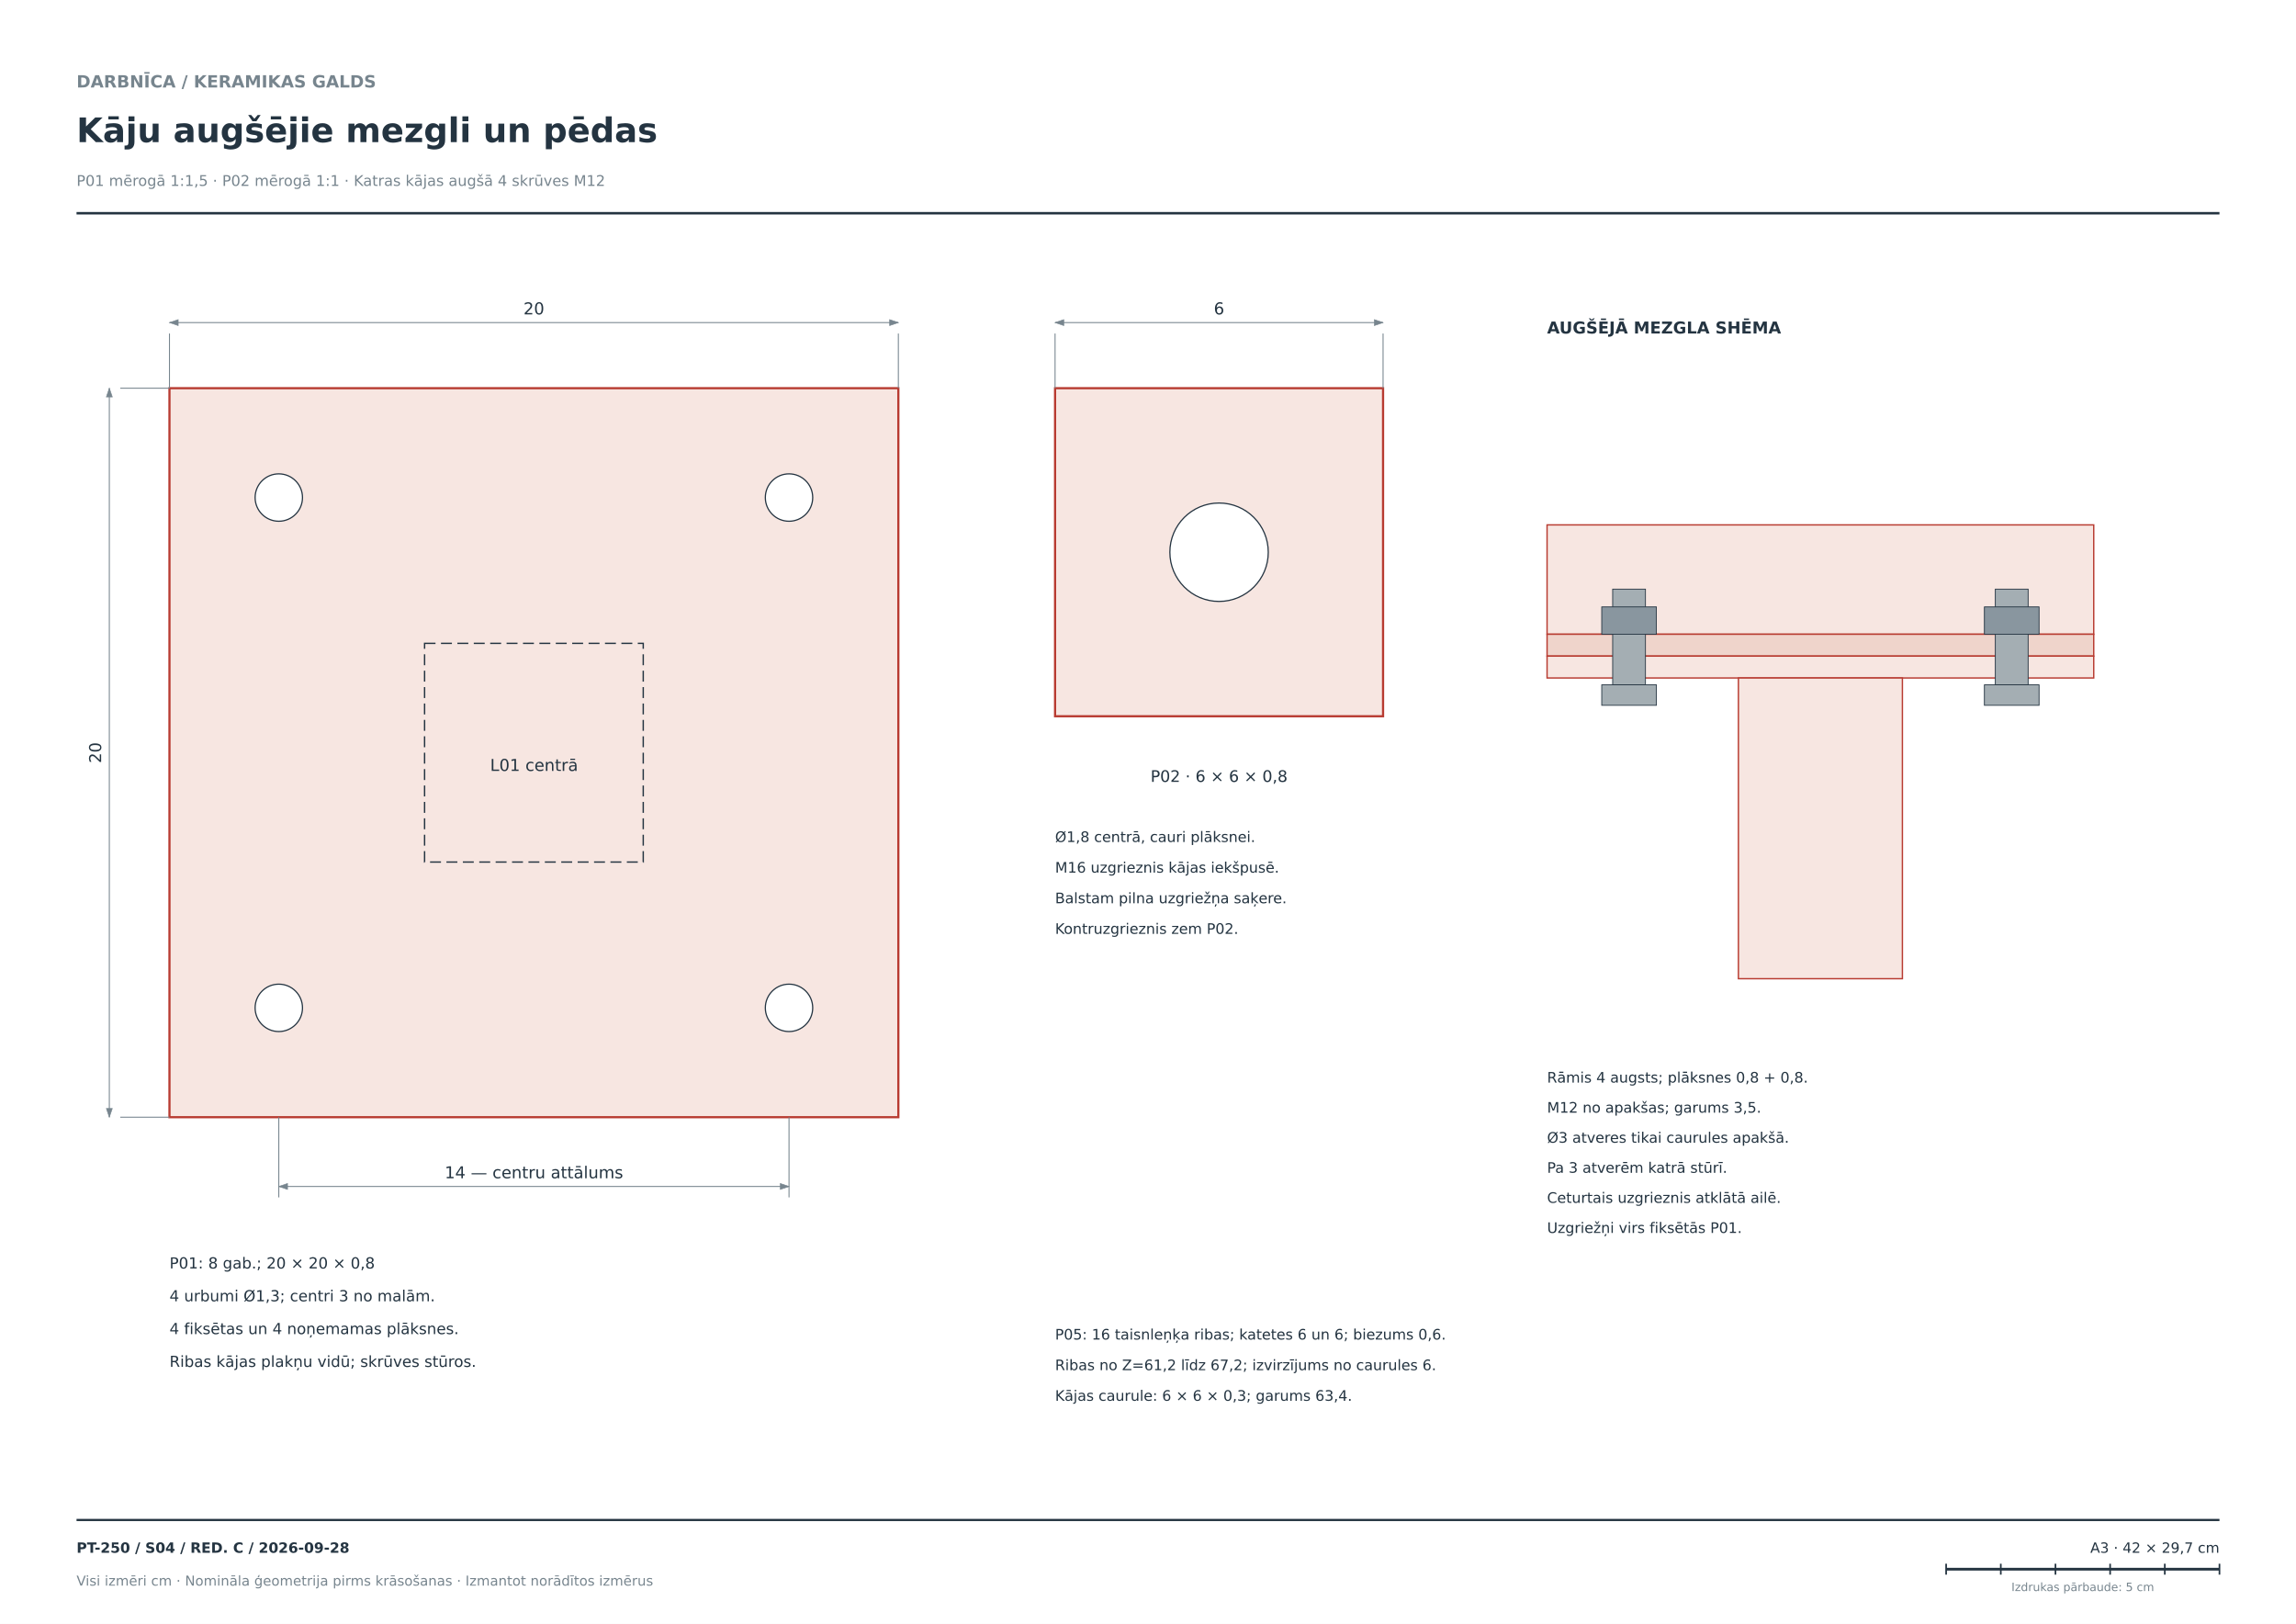
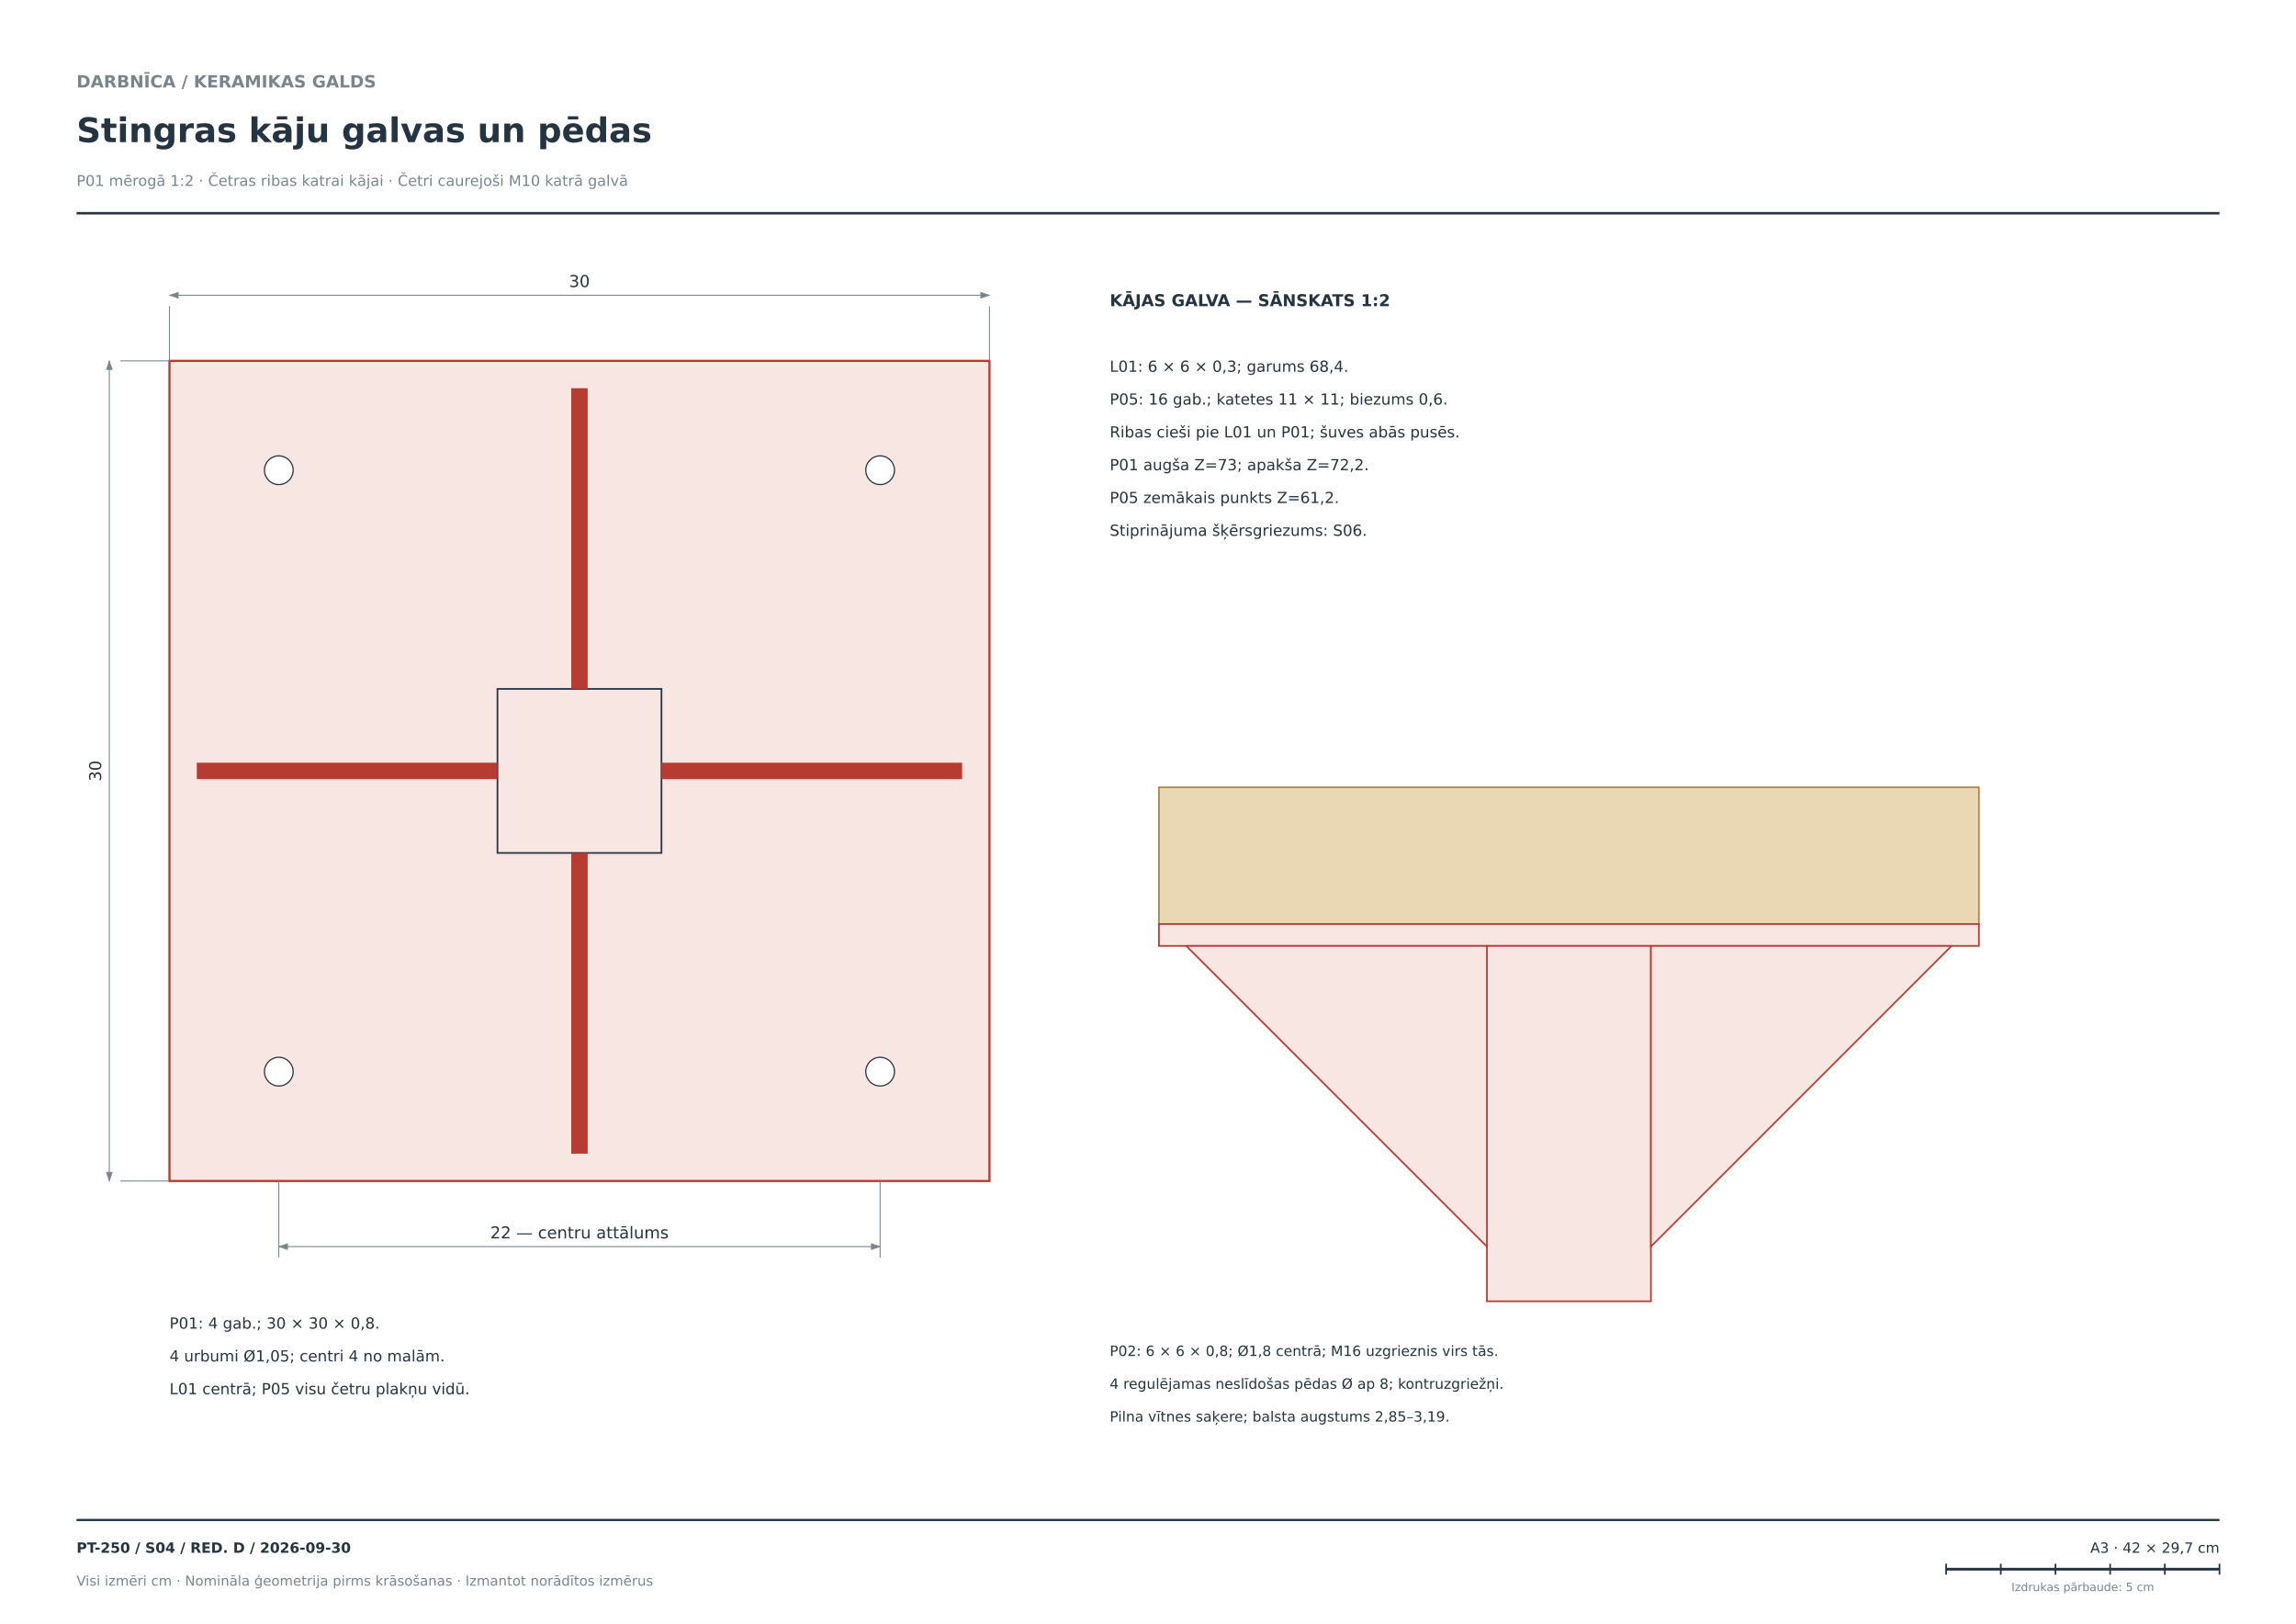
<svg xmlns="http://www.w3.org/2000/svg" width="42cm" height="29.7cm" viewBox="0 0 420 297">
  <rect width="420" height="297" fill="white" />
  <text x="14" y="16" font-family="DejaVu Sans" font-size="3.1" fill="#77858e" text-anchor="start" font-weight="bold">DARBNĪCA / KERAMIKAS GALDS</text>
-   <text x="14" y="26" font-family="DejaVu Sans" font-size="6.2" fill="#243441" text-anchor="start" font-weight="bold">Kāju augšējie mezgli un pēdas</text>
-   <text x="14" y="34" font-family="DejaVu Sans" font-size="2.7" fill="#77858e" text-anchor="start">P01 mērogā 1:1,5 · P02 mērogā 1:1 · Katras kājas augšā 4 skrūves M12</text>
+   <text x="14" y="26" font-family="DejaVu Sans" font-size="6.2" fill="#243441" text-anchor="start" font-weight="bold">Stingras kāju galvas un pēdas</text>
+   <text x="14" y="34" font-family="DejaVu Sans" font-size="2.7" fill="#77858e" text-anchor="start">P01 mērogā 1:2 · Četras ribas katrai kājai · Četri caurejoši M10 katrā galvā</text>
  <line x1="14" y1="39" x2="406" y2="39" stroke="#243441" stroke-width="0.45" />
  <line x1="14" y1="278" x2="406" y2="278" stroke="#243441" stroke-width="0.4" />
-   <text x="14" y="284" font-family="DejaVu Sans" font-size="2.6" fill="#243441" text-anchor="start" font-weight="bold">PT-250  /  S04  /  RED. C  /  2026-09-28</text>
+   <text x="14" y="284" font-family="DejaVu Sans" font-size="2.6" fill="#243441" text-anchor="start" font-weight="bold">PT-250  /  S04  /  RED. D  /  2026-09-30</text>
  <text x="14" y="290" font-family="DejaVu Sans" font-size="2.5" fill="#77858e" text-anchor="start">Visi izmēri cm · Nomināla ģeometrija pirms krāsošanas · Izmantot norādītos izmērus</text>
  <text x="406" y="284" font-family="DejaVu Sans" font-size="2.6" fill="#243441" text-anchor="end">A3 · 42 × 29,7 cm</text>
  <line x1="356" y1="287" x2="406" y2="287" stroke="#243441" stroke-width="0.5" />
  <line x1="356" y1="286" x2="356" y2="288" stroke="#243441" stroke-width="0.3" />
  <line x1="366" y1="286" x2="366" y2="288" stroke="#243441" stroke-width="0.3" />
  <line x1="376" y1="286" x2="376" y2="288" stroke="#243441" stroke-width="0.3" />
  <line x1="386" y1="286" x2="386" y2="288" stroke="#243441" stroke-width="0.3" />
  <line x1="396" y1="286" x2="396" y2="288" stroke="#243441" stroke-width="0.3" />
  <line x1="406" y1="286" x2="406" y2="288" stroke="#243441" stroke-width="0.3" />
  <text x="381" y="291" font-family="DejaVu Sans" font-size="2.1" fill="#77858e" text-anchor="middle">Izdrukas pārbaude: 5 cm</text>
-   <rect x="31" y="71" width="133.333" height="133.333" fill="#f7e6e1" stroke="#b83b31" stroke-width="0.4" rx="0" />
-   <rect x="77.667" y="117.667" width="40" height="40" fill="none" stroke="#243441" stroke-width="0.25" rx="0" stroke-dasharray="2 1" />
-   <circle cx="51" cy="91" r="4.333" fill="white" stroke="#243441" stroke-width="0.22" />
-   <circle cx="51" cy="184.333" r="4.333" fill="white" stroke="#243441" stroke-width="0.22" />
-   <circle cx="144.333" cy="91" r="4.333" fill="white" stroke="#243441" stroke-width="0.22" />
-   <circle cx="144.333" cy="184.333" r="4.333" fill="white" stroke="#243441" stroke-width="0.22" />
-   <line x1="31" y1="71" x2="31" y2="61" stroke="#77858e" stroke-width="0.18" />
-   <line x1="164.333" y1="71" x2="164.333" y2="61" stroke="#77858e" stroke-width="0.18" />
-   <line x1="31" y1="59" x2="164.333" y2="59" stroke="#77858e" stroke-width="0.18" />
-   <polygon points="31,59 32.6,58.45 32.6,59.55" fill="#77858e" stroke="#77858e" stroke-width="0.1" />
-   <polygon points="164.333,59 162.733,58.45 162.733,59.55" fill="#77858e" stroke="#77858e" stroke-width="0.1" />
-   <text x="97.667" y="57.5" font-family="DejaVu Sans" font-size="3" fill="#243441" text-anchor="middle">20</text>
-   <line x1="51" y1="204.333" x2="51" y2="219" stroke="#77858e" stroke-width="0.18" />
-   <line x1="144.333" y1="204.333" x2="144.333" y2="219" stroke="#77858e" stroke-width="0.18" />
-   <line x1="51" y1="217" x2="144.333" y2="217" stroke="#77858e" stroke-width="0.18" />
-   <polygon points="51,217 52.6,216.45 52.6,217.55" fill="#77858e" stroke="#77858e" stroke-width="0.1" />
-   <polygon points="144.333,217 142.733,216.45 142.733,217.55" fill="#77858e" stroke="#77858e" stroke-width="0.1" />
-   <text x="97.667" y="215.5" font-family="DejaVu Sans" font-size="3" fill="#243441" text-anchor="middle">14 — centru attālums</text>
-   <line x1="31" y1="71" x2="22" y2="71" stroke="#77858e" stroke-width="0.18" />
-   <line x1="31" y1="204.333" x2="22" y2="204.333" stroke="#77858e" stroke-width="0.18" />
-   <line x1="20" y1="71" x2="20" y2="204.333" stroke="#77858e" stroke-width="0.18" />
-   <polygon points="20,71 19.45,72.6 20.55,72.6" fill="#77858e" stroke="#77858e" stroke-width="0.1" />
-   <polygon points="20,204.333 19.45,202.733 20.55,202.733" fill="#77858e" stroke="#77858e" stroke-width="0.1" />
-   <text x="18.5" y="137.667" font-family="DejaVu Sans" font-size="3" fill="#243441" text-anchor="middle" transform="rotate(-90 18.5 137.667)">20</text>
-   <text x="97.7" y="141" font-family="DejaVu Sans" font-size="3" fill="#243441" text-anchor="middle">L01 centrā</text>
-   <text x="31" y="232" font-family="DejaVu Sans" font-size="2.8" fill="#243441" text-anchor="start">P01: 8 gab.; 20 × 20 × 0,8</text>
-   <text x="31" y="238" font-family="DejaVu Sans" font-size="2.8" fill="#243441" text-anchor="start">4 urbumi Ø1,3; centri 3 no malām.</text>
-   <text x="31" y="244" font-family="DejaVu Sans" font-size="2.8" fill="#243441" text-anchor="start">4 fiksētas un 4 noņemamas plāksnes.</text>
-   <text x="31" y="250" font-family="DejaVu Sans" font-size="2.8" fill="#243441" text-anchor="start">Ribas kājas plakņu vidū; skrūves stūros.</text>
-   <rect x="193" y="71" width="60" height="60" fill="#f7e6e1" stroke="#b83b31" stroke-width="0.4" rx="0" />
-   <circle cx="223" cy="101" r="9" fill="white" stroke="#243441" stroke-width="0.22" />
-   <line x1="193" y1="71" x2="193" y2="61" stroke="#77858e" stroke-width="0.18" />
-   <line x1="253" y1="71" x2="253" y2="61" stroke="#77858e" stroke-width="0.18" />
-   <line x1="193" y1="59" x2="253" y2="59" stroke="#77858e" stroke-width="0.18" />
-   <polygon points="193,59 194.6,58.45 194.6,59.55" fill="#77858e" stroke="#77858e" stroke-width="0.1" />
-   <polygon points="253,59 251.4,58.45 251.4,59.55" fill="#77858e" stroke="#77858e" stroke-width="0.1" />
-   <text x="223" y="57.5" font-family="DejaVu Sans" font-size="3" fill="#243441" text-anchor="middle">6</text>
-   <text x="223" y="143" font-family="DejaVu Sans" font-size="2.9" fill="#243441" text-anchor="middle">P02 · 6 × 6 × 0,8</text>
-   <text x="193" y="154" font-family="DejaVu Sans" font-size="2.65" fill="#243441" text-anchor="start">Ø1,8 centrā, cauri plāksnei.</text>
-   <text x="193" y="159.6" font-family="DejaVu Sans" font-size="2.65" fill="#243441" text-anchor="start">M16 uzgrieznis kājas iekšpusē.</text>
-   <text x="193" y="165.2" font-family="DejaVu Sans" font-size="2.65" fill="#243441" text-anchor="start">Balstam pilna uzgriežņa saķere.</text>
-   <text x="193" y="170.8" font-family="DejaVu Sans" font-size="2.65" fill="#243441" text-anchor="start">Kontruzgrieznis zem P02.</text>
-   <text x="283" y="61" font-family="DejaVu Sans" font-size="3" fill="#243441" text-anchor="start" font-weight="bold">AUGŠĒJĀ MEZGLA SHĒMA</text>
-   <rect x="283" y="96" width="100" height="20" fill="#f7e6e1" stroke="#b83b31" stroke-width="0.25" rx="0" />
-   <rect x="283" y="116" width="100" height="4" fill="#efd4cb" stroke="#b83b31" stroke-width="0.25" rx="0" />
-   <rect x="283" y="120" width="100" height="4" fill="#f7e6e1" stroke="#b83b31" stroke-width="0.25" rx="0" />
-   <rect x="318" y="124" width="30" height="55" fill="#f7e6e1" stroke="#b83b31" stroke-width="0.25" rx="0" />
-   <rect x="295" y="107.75" width="6" height="17.5" fill="#a4aeb3" stroke="#243441" stroke-width="0.15" rx="0" />
-   <rect x="293" y="125.25" width="10" height="3.75" fill="#a4aeb3" stroke="#243441" stroke-width="0.15" rx="0" />
-   <rect x="293" y="111" width="10" height="5" fill="#89969f" stroke="#243441" stroke-width="0.15" rx="0" />
-   <rect x="365" y="107.75" width="6" height="17.5" fill="#a4aeb3" stroke="#243441" stroke-width="0.15" rx="0" />
-   <rect x="363" y="125.25" width="10" height="3.75" fill="#a4aeb3" stroke="#243441" stroke-width="0.15" rx="0" />
-   <rect x="363" y="111" width="10" height="5" fill="#89969f" stroke="#243441" stroke-width="0.15" rx="0" />
-   <text x="283" y="198" font-family="DejaVu Sans" font-size="2.65" fill="#243441" text-anchor="start">Rāmis 4 augsts; plāksnes 0,8 + 0,8.</text>
-   <text x="283" y="203.5" font-family="DejaVu Sans" font-size="2.65" fill="#243441" text-anchor="start">M12 no apakšas; garums 3,5.</text>
-   <text x="283" y="209" font-family="DejaVu Sans" font-size="2.65" fill="#243441" text-anchor="start">Ø3 atveres tikai caurules apakšā.</text>
-   <text x="283" y="214.5" font-family="DejaVu Sans" font-size="2.65" fill="#243441" text-anchor="start">Pa 3 atverēm katrā stūrī.</text>
-   <text x="283" y="220" font-family="DejaVu Sans" font-size="2.65" fill="#243441" text-anchor="start">Ceturtais uzgrieznis atklātā ailē.</text>
-   <text x="283" y="225.5" font-family="DejaVu Sans" font-size="2.65" fill="#243441" text-anchor="start">Uzgriežņi virs fiksētās P01.</text>
-   <text x="193" y="245" font-family="DejaVu Sans" font-size="2.65" fill="#243441" text-anchor="start">P05: 16 taisnleņķa ribas; katetes 6 un 6; biezums 0,6.</text>
-   <text x="193" y="250.6" font-family="DejaVu Sans" font-size="2.65" fill="#243441" text-anchor="start">Ribas no Z=61,2 līdz 67,2; izvirzījums no caurules 6.</text>
-   <text x="193" y="256.2" font-family="DejaVu Sans" font-size="2.65" fill="#243441" text-anchor="start">Kājas caurule: 6 × 6 × 0,3; garums 63,4.</text>
+   <rect x="31" y="66" width="150" height="150" fill="#f7e6e1" stroke="#b83b31" stroke-width="0.4" rx="0" />
+   <rect x="91" y="126" width="30" height="30" fill="none" stroke="#243441" stroke-width="0.3" rx="0" />
+   <circle cx="51" cy="86" r="2.625" fill="white" stroke="#243441" stroke-width="0.22" />
+   <circle cx="51" cy="196" r="2.625" fill="white" stroke="#243441" stroke-width="0.22" />
+   <circle cx="161" cy="86" r="2.625" fill="white" stroke="#243441" stroke-width="0.22" />
+   <circle cx="161" cy="196" r="2.625" fill="white" stroke="#243441" stroke-width="0.22" />
+   <line x1="106" y1="71" x2="106" y2="126" stroke="#b83b31" stroke-width="3" />
+   <line x1="106" y1="156" x2="106" y2="211" stroke="#b83b31" stroke-width="3" />
+   <line x1="36" y1="141" x2="91" y2="141" stroke="#b83b31" stroke-width="3" />
+   <line x1="121" y1="141" x2="176" y2="141" stroke="#b83b31" stroke-width="3" />
+   <line x1="31" y1="66" x2="31" y2="56" stroke="#77858e" stroke-width="0.18" />
+   <line x1="181" y1="66" x2="181" y2="56" stroke="#77858e" stroke-width="0.18" />
+   <line x1="31" y1="54" x2="181" y2="54" stroke="#77858e" stroke-width="0.18" />
+   <polygon points="31,54 32.6,53.45 32.6,54.55" fill="#77858e" stroke="#77858e" stroke-width="0.1" />
+   <polygon points="181,54 179.4,53.45 179.4,54.55" fill="#77858e" stroke="#77858e" stroke-width="0.1" />
+   <text x="106" y="52.5" font-family="DejaVu Sans" font-size="3" fill="#243441" text-anchor="middle">30</text>
+   <line x1="51" y1="216" x2="51" y2="230" stroke="#77858e" stroke-width="0.18" />
+   <line x1="161" y1="216" x2="161" y2="230" stroke="#77858e" stroke-width="0.18" />
+   <line x1="51" y1="228" x2="161" y2="228" stroke="#77858e" stroke-width="0.18" />
+   <polygon points="51,228 52.6,227.45 52.6,228.55" fill="#77858e" stroke="#77858e" stroke-width="0.1" />
+   <polygon points="161,228 159.4,227.45 159.4,228.55" fill="#77858e" stroke="#77858e" stroke-width="0.1" />
+   <text x="106" y="226.5" font-family="DejaVu Sans" font-size="3" fill="#243441" text-anchor="middle">22 — centru attālums</text>
+   <line x1="31" y1="66" x2="22" y2="66" stroke="#77858e" stroke-width="0.18" />
+   <line x1="31" y1="216" x2="22" y2="216" stroke="#77858e" stroke-width="0.18" />
+   <line x1="20" y1="66" x2="20" y2="216" stroke="#77858e" stroke-width="0.18" />
+   <polygon points="20,66 19.45,67.6 20.55,67.6" fill="#77858e" stroke="#77858e" stroke-width="0.1" />
+   <polygon points="20,216 19.45,214.4 20.55,214.4" fill="#77858e" stroke="#77858e" stroke-width="0.1" />
+   <text x="18.5" y="141" font-family="DejaVu Sans" font-size="3" fill="#243441" text-anchor="middle" transform="rotate(-90 18.5 141)">30</text>
+   <text x="31" y="243" font-family="DejaVu Sans" font-size="2.8" fill="#243441" text-anchor="start">P01: 4 gab.; 30 × 30 × 0,8.</text>
+   <text x="31" y="249" font-family="DejaVu Sans" font-size="2.8" fill="#243441" text-anchor="start">4 urbumi Ø1,05; centri 4 no malām.</text>
+   <text x="31" y="255" font-family="DejaVu Sans" font-size="2.8" fill="#243441" text-anchor="start">L01 centrā; P05 visu četru plakņu vidū.</text>
+   <text x="203" y="56" font-family="DejaVu Sans" font-size="3" fill="#243441" text-anchor="start" font-weight="bold">KĀJAS GALVA — SĀNSKATS 1:2</text>
+   <rect x="212" y="144" width="150" height="25" fill="#ead7b3" stroke="#aa854c" stroke-width="0.3" rx="0" />
+   <rect x="212" y="169" width="150" height="4" fill="#f7e6e1" stroke="#b83b31" stroke-width="0.3" rx="0" />
+   <rect x="272" y="173" width="30" height="65" fill="#f7e6e1" stroke="#b83b31" stroke-width="0.3" rx="0" />
+   <polygon points="217,173 272,173 272,228" fill="#f7e6e1" stroke="#b83b31" stroke-width="0.3" />
+   <polygon points="302,173 357,173 302,228" fill="#f7e6e1" stroke="#b83b31" stroke-width="0.3" />
+   <text x="203" y="68" font-family="DejaVu Sans" font-size="2.8" fill="#243441" text-anchor="start">L01: 6 × 6 × 0,3; garums 68,4.</text>
+   <text x="203" y="74" font-family="DejaVu Sans" font-size="2.8" fill="#243441" text-anchor="start">P05: 16 gab.; katetes 11 × 11; biezums 0,6.</text>
+   <text x="203" y="80" font-family="DejaVu Sans" font-size="2.8" fill="#243441" text-anchor="start">Ribas cieši pie L01 un P01; šuves abās pusēs.</text>
+   <text x="203" y="86" font-family="DejaVu Sans" font-size="2.8" fill="#243441" text-anchor="start">P01 augša Z=73; apakša Z=72,2.</text>
+   <text x="203" y="92" font-family="DejaVu Sans" font-size="2.8" fill="#243441" text-anchor="start">P05 zemākais punkts Z=61,2.</text>
+   <text x="203" y="98" font-family="DejaVu Sans" font-size="2.8" fill="#243441" text-anchor="start">Stiprinājuma šķērsgriezums: S06.</text>
+   <text x="203" y="248" font-family="DejaVu Sans" font-size="2.6" fill="#243441" text-anchor="start">P02: 6 × 6 × 0,8; Ø1,8 centrā; M16 uzgrieznis virs tās.</text>
+   <text x="203" y="254" font-family="DejaVu Sans" font-size="2.6" fill="#243441" text-anchor="start">4 regulējamas neslīdošas pēdas Ø ap 8; kontruzgriežņi.</text>
+   <text x="203" y="260" font-family="DejaVu Sans" font-size="2.6" fill="#243441" text-anchor="start">Pilna vītnes saķere; balsta augstums 2,85–3,19.</text>
</svg>
